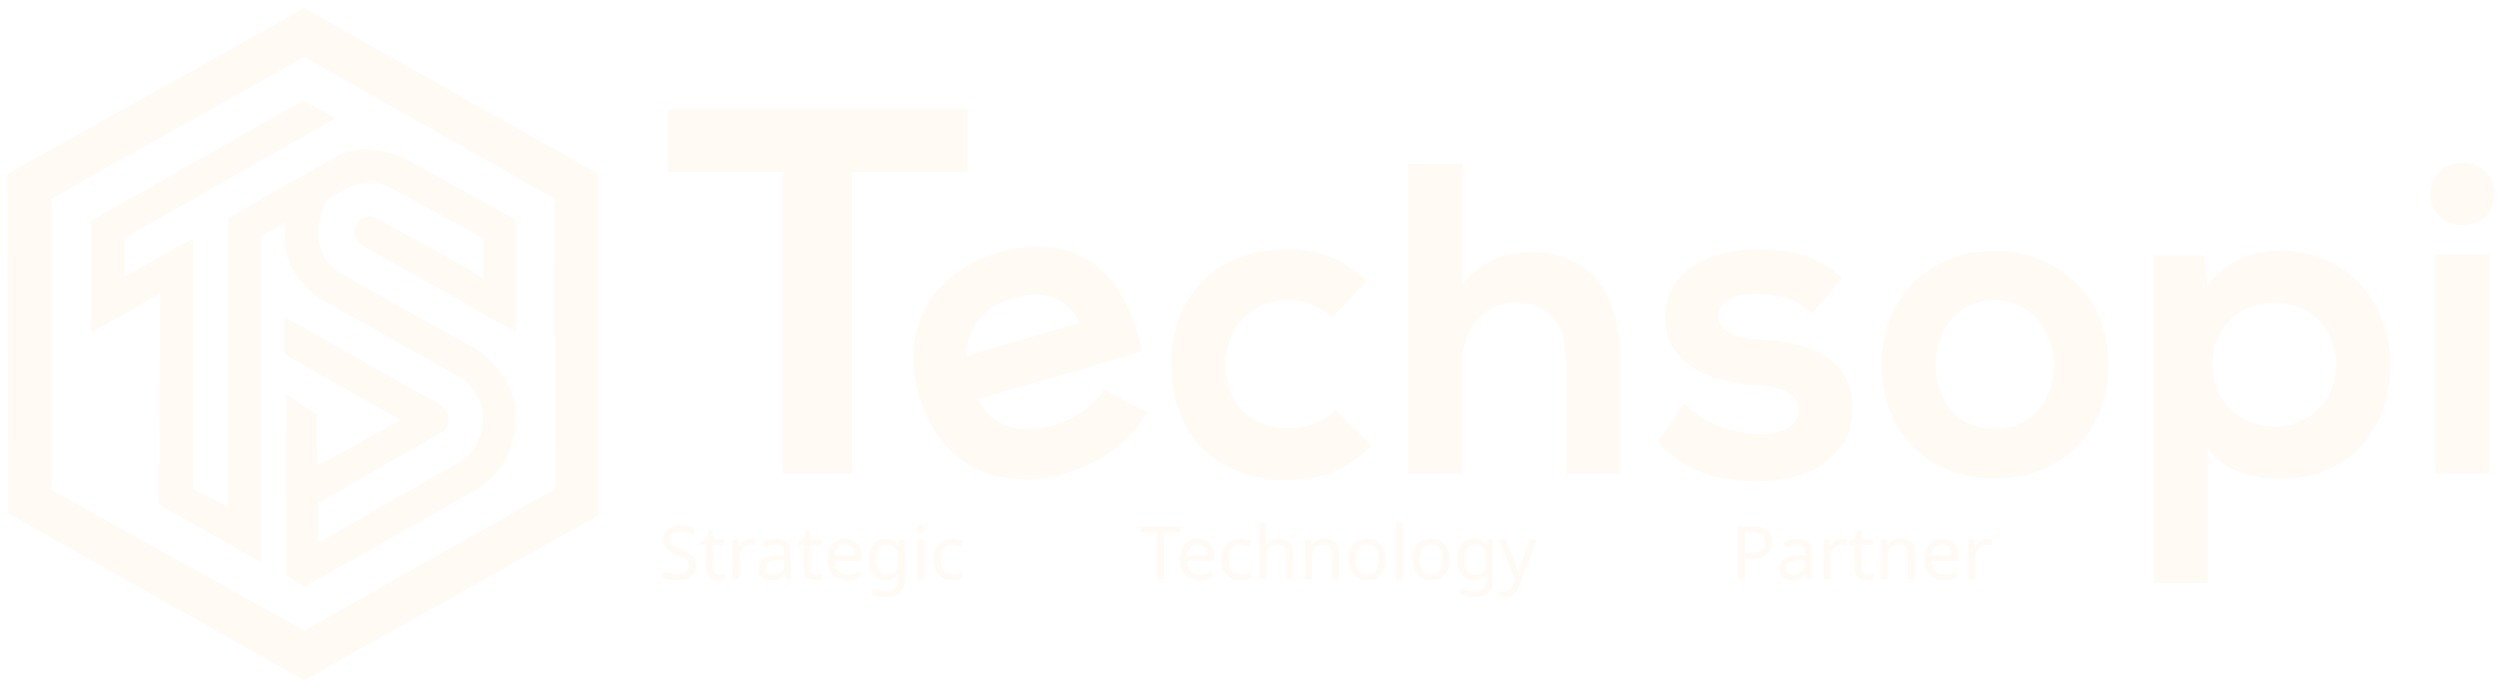
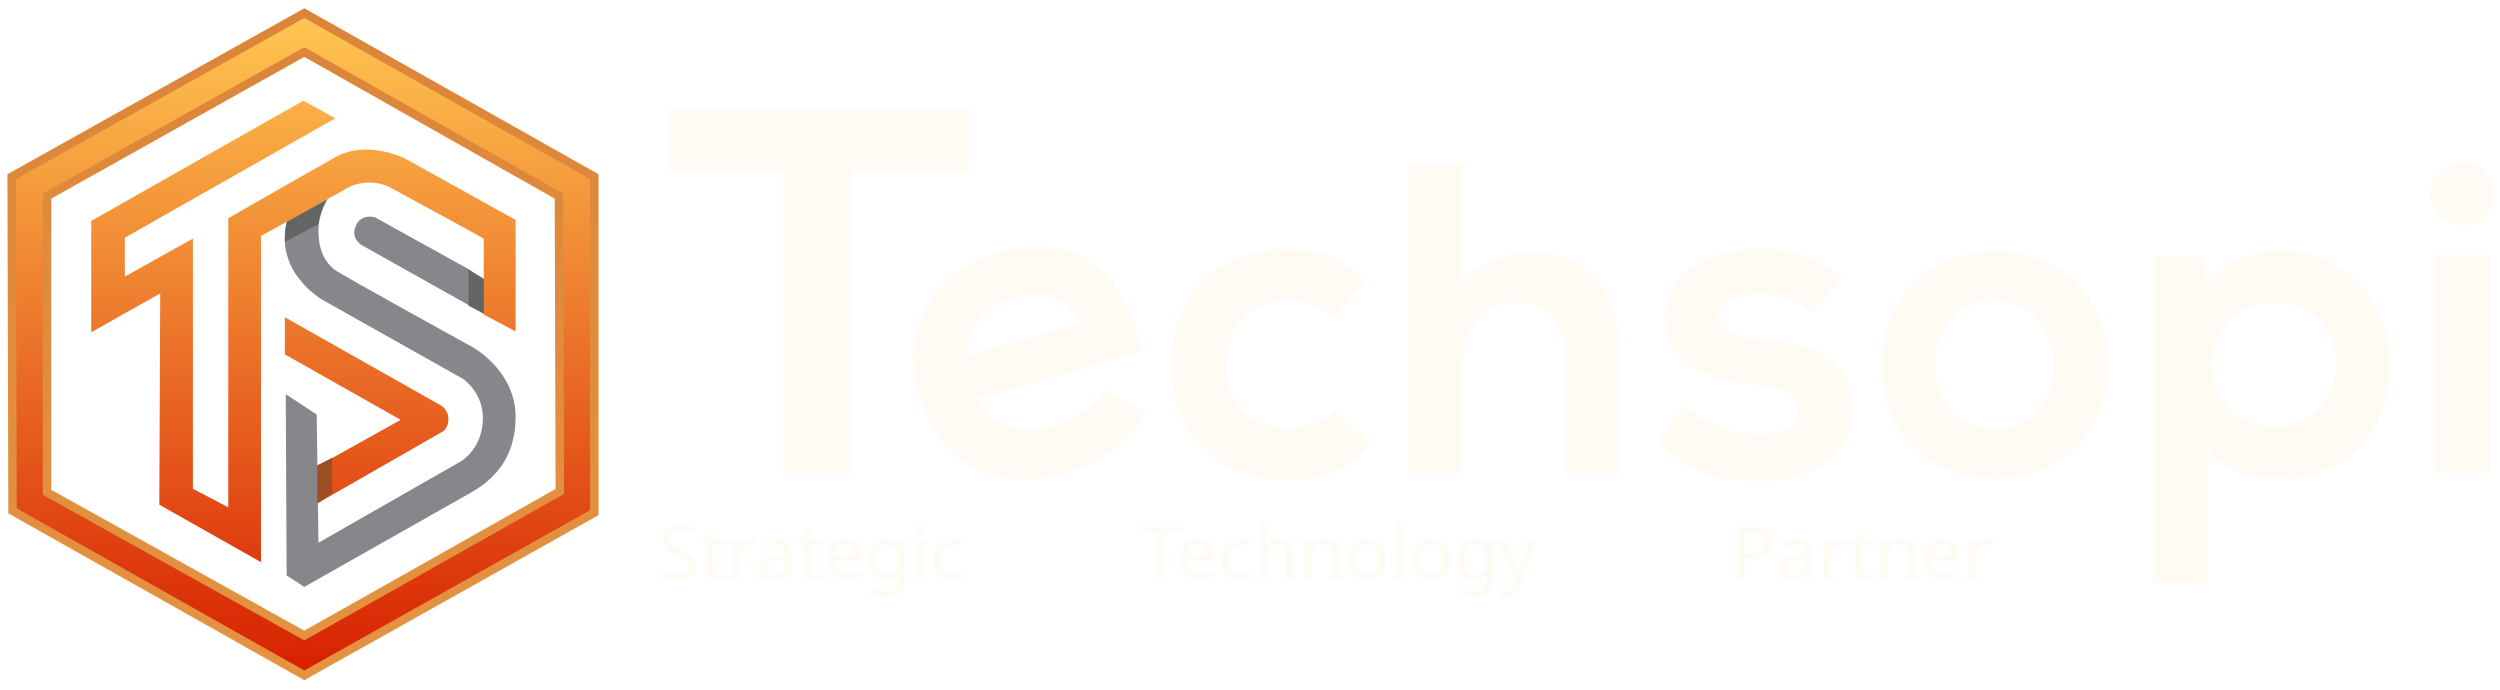
<svg xmlns="http://www.w3.org/2000/svg" width="2364" height="652" viewBox="0 0 2364 652">
  <defs>
    <style>
-       .cls-1, .cls-3 {
-         fill: #fffaf3;
+       .cls-1 {
+         fill: #87878b;
      }

-       .cls-1, .cls-2 {
+       .cls-1, .cls-2, .cls-3, .cls-4, .cls-5, .cls-7 {
        fill-rule: evenodd;
      }

      .cls-2 {
-         fill: none;
-         stroke: #fffaf3;
-         stroke-width: 8px;
+         fill: #646464;
      }

      .cls-3 {
+         fill: url(#linear-gradient);
+       }
+ 
+       .cls-4 {
+         fill: #9d4e25;
+       }
+ 
+       .cls-5 {
+         fill: none;
+         stroke-width: 8px;
+         stroke: url(#linear-gradient-2);
+       }
+ 
+       .cls-6 {
        font-size: 59.272px;
        font-family: "Nexa Book";
        text-transform: uppercase;
      }
+ 
+       .cls-6, .cls-7 {
+         fill: #fffaf3;
+       }
    </style>
+     <linearGradient id="linear-gradient" x1="286.5" y1="638.594" x2="286.5" y2="12.406" gradientUnits="userSpaceOnUse">
+       <stop offset="0" stop-color="#d71f00" />
+       <stop offset="1" stop-color="#ffc752" />
+     </linearGradient>
+     <linearGradient id="linear-gradient-2" x1="286.5" y1="638.594" x2="286.5" y2="12.406" gradientUnits="userSpaceOnUse">
+       <stop offset="0" stop-color="#e49341" />
+       <stop offset="1" stop-color="#dc853a" />
+     </linearGradient>
  </defs>
  <path class="cls-1" d="M313.668,181.286c-0.027.722-12.541,17.392-12.541,36.785s6.758,30.271,15.049,36.785c5.963,4.684,126.18,70.977,129.584,72.734s41.918,24.045,41.8,66.882c-0.111,40.609-22.822,60.219-41.8,71.062s-158.009,89.455-158.009,89.455l-16.72-10.868L270.2,372.735l29.26,19.229,1.672,121.224,134.6-76.915s20.757-11.712,20.9-40.965c0.117-23.978-18.392-36.785-18.392-36.785L304.472,283.281s-44.642-25.7-33.441-72.735C282.6,161.986,313.9,174.91,313.668,181.286ZM444,289L342.929,232.283s-11.839-5.846-6.688-18.392,18.392-8.361,18.392-8.361L444,255v34Z" />
-   <path id="Shape_2_copy" data-name="Shape 2 copy" class="cls-1" d="M301,212s1.463-13.145,8-23c-25.227,13.707-33.815,19.08-38,21-1.541,6.469-1.683,18.732-1.683,18.732Zm142,77,15,8V264l-14.926-9.266Z" />
-   <path class="cls-1" d="M287.751,12.408L561.968,167.073v317.69L287.751,638.592,11.862,483.091,11.026,167.073ZM44.468,185.466L287.751,49.193,528.527,185.466,529.363,464.7,287.751,600.971,44.468,465.534V185.466Zm41.8,23.408v105.34l65.21-36.785-0.836,199.81,96.143,54.341V223.087l78.586-43.474s17.792-13.314,41.8-3.344c38.4,20.766,90.291,49.326,90.291,49.326v71.873l30.1,15.884V208.038L383.894,150.353s-36.126-18.965-66.882-1.673c-33.956,19.092-101.159,57.686-101.159,57.686V479.747L182.412,462.19V225.6l-64.374,35.949V224.759L317.012,111.9l-30.1-16.72ZM269.359,300v35.113L378.878,396.98,300,441v35l119.007-68.151s5.016-3.089,5.016-11.7a14.969,14.969,0,0,0-6.688-12.54Z" />
-   <path id="Shape_1_copy_2" data-name="Shape 1 copy 2" class="cls-1" d="M314,467l-14,9V440l14-7v34Z" />
-   <path id="Shape_1_copy" data-name="Shape 1 copy" class="cls-2" d="M287.751,12.408L561.968,167.073v317.69L287.751,638.592,11.862,483.091,11.026,167.073ZM44.468,185.466L287.751,49.193,528.527,185.466,529.363,464.7,287.751,600.971,44.468,465.534V185.466Z" />
-   <text id="Strategic" class="cls-3" transform="translate(623.016 547.78) scale(1.181)">Strategic</text>
-   <text id="Technology" class="cls-3" transform="translate(1078.017 547.78) scale(1.181)">Technology</text>
-   <text id="Partner" class="cls-3" transform="translate(1637.016 547.78) scale(1.181)">Partner</text>
-   <path id="Techsopi_copy" data-name="Techsopi copy" class="cls-1" d="M740.626,447.78h64.956V162.368H914.826V103.317H631.382v59.051H740.626V447.78Zm522-59.814c-12.55,12.549-28.86,17.15-45.17,17.15-31.79,0-58.56-20.914-58.56-60.232,0-35.972,25.09-61.069,59.39-61.069a62.64,62.64,0,0,1,41.41,16.313l32.21-33.881c-22.59-22.168-45.17-30.534-74.45-30.534-59.82,0-109.59,35.972-109.59,109.171s49.77,109.17,109.59,109.17c30.53,0,55.63-9.2,79.47-32.626Zm69.01-232.98V447.78h51.03V342.374c0-30.953,20.92-56.467,51.03-56.467,27.19,0,46.85,15.894,46.85,53.539V447.78h51.03V339.028c0-60.65-25.93-100.387-84.49-100.387-23.43,0-46.01,7.111-64.42,30.953V154.986h-51.03ZM1741.97,262.9c-23.84-20.914-48.1-27.188-80.31-27.188-37.65,0-87,16.731-87,64.415,0,46.847,46.43,61.068,85.33,64,29.28,1.673,40.99,9.621,40.99,23.842,0,15.058-17.99,23-37.23,22.587-23-.418-51.45-8.365-71.11-28.861l-25.09,36.39c30.11,31.371,62.74,36.809,95.36,36.809,58.98,0,88.68-31.371,88.68-67.761,0-54.8-49.36-63.579-88.26-66.088-26.35-1.673-38.48-9.2-38.48-22.587,0-12.967,13.39-20.5,37.65-20.5,19.66,0,36.39,4.6,51.03,18.4Zm143.88-25.515c-65.67,0-106.66,48.521-106.66,107.5,0,59.395,40.16,107.5,107.08,107.5s107.5-48.1,107.5-107.5C1993.77,285.907,1951.52,237.386,1885.85,237.386Zm0.42,46.429c34.3,0,56.05,30.116,56.05,61.069,0,31.37-18.82,60.65-56.05,60.65s-56.05-29.28-56.05-60.65C1830.22,313.931,1849.46,283.815,1886.27,283.815Zm264.35,119.627c-34.72,0-58.56-26.351-58.56-58.558s21.75-58.559,58.56-58.559,58.56,26.351,58.56,58.559S2185.34,403.442,2150.62,403.442ZM2087.46,551.31V423.52c14.64,22.587,46.85,29.279,68.6,29.279,66.08,0,104.15-47.683,104.15-107.915,0-60.651-42.25-107.916-105.83-107.916-23.42,0-51.03,10.039-66.92,33.044l-3.35-28.443h-47.68V551.31h51.03ZM2353.9,240.733V447.78h-51.03V240.733h51.03Zm-55.63-57.3c0-39.2,60.23-39.2,60.23,0S2298.27,222.625,2298.27,183.429ZM1079.53,332.2c-16.24-83.72-69.58-112.549-135.816-93.144-64.224,18.817-92.466,74.165-74.824,134.375,18.582,63.422,71.472,93.691,139.71,73.7,30.11-8.821,61.17-29.254,75.69-57.046l-40.37-21.734c-7.82,14.934-29.51,28.7-47.571,33.989-34.521,10.114-60.97-1.315-71.355-24.859Zm-165.612,4.5c-0.3-27.807,17.611-47,44.1-54.765,28.1-8.232,51.929-1.268,62.669,23.481Z" />
+   <path id="Shape_2_copy" data-name="Shape 2 copy" class="cls-2" d="M301,212s1.463-13.145,8-23c-25.227,13.707-33.815,19.08-38,21-1.541,6.469-1.683,18.732-1.683,18.732Zm142,77,15,8V264l-14.926-9.266Z" />
+   <path class="cls-3" d="M287.751,12.408L561.968,167.073v317.69L287.751,638.592,11.862,483.091,11.026,167.073ZM44.468,185.466L287.751,49.193,528.527,185.466,529.363,464.7,287.751,600.971,44.468,465.534V185.466Zm41.8,23.408v105.34l65.21-36.785-0.836,199.81,96.143,54.341V223.087l78.586-43.474s17.792-13.314,41.8-3.344c38.4,20.766,90.291,49.326,90.291,49.326v71.873l30.1,15.884V208.038L383.894,150.353s-36.126-18.965-66.882-1.673c-33.956,19.092-101.159,57.686-101.159,57.686V479.747L182.412,462.19V225.6l-64.374,35.949V224.759L317.012,111.9l-30.1-16.72ZM269.359,300v35.113L378.878,396.98,300,441v35l119.007-68.151s5.016-3.089,5.016-11.7a14.969,14.969,0,0,0-6.688-12.54Z" />
+   <path id="Shape_1_copy_2" data-name="Shape 1 copy 2" class="cls-4" d="M314,467l-14,9V440l14-7v34Z" />
+   <path id="Shape_1_copy" data-name="Shape 1 copy" class="cls-5" d="M287.751,12.408L561.968,167.073v317.69L287.751,638.592,11.862,483.091,11.026,167.073ZM44.468,185.466L287.751,49.193,528.527,185.466,529.363,464.7,287.751,600.971,44.468,465.534V185.466Z" />
+   <text id="Strategic" class="cls-6" transform="translate(623.016 547.78) scale(1.181)">Strategic</text>
+   <text id="Technology" class="cls-6" transform="translate(1078.017 547.78) scale(1.181)">Technology</text>
+   <text id="Partner" class="cls-6" transform="translate(1637.016 547.78) scale(1.181)">Partner</text>
+   <path id="Techsopi_copy" data-name="Techsopi copy" class="cls-7" d="M740.626,447.78h64.956V162.368H914.826V103.317H631.382v59.051H740.626V447.78Zm522-59.814c-12.55,12.549-28.86,17.15-45.17,17.15-31.79,0-58.56-20.914-58.56-60.232,0-35.972,25.09-61.069,59.39-61.069a62.64,62.64,0,0,1,41.41,16.313l32.21-33.881c-22.59-22.168-45.17-30.534-74.45-30.534-59.82,0-109.59,35.972-109.59,109.171s49.77,109.17,109.59,109.17c30.53,0,55.63-9.2,79.47-32.626Zm69.01-232.98V447.78h51.03V342.374c0-30.953,20.92-56.467,51.03-56.467,27.19,0,46.85,15.894,46.85,53.539V447.78h51.03V339.028c0-60.65-25.93-100.387-84.49-100.387-23.43,0-46.01,7.111-64.42,30.953V154.986h-51.03ZM1741.97,262.9c-23.84-20.914-48.1-27.188-80.31-27.188-37.65,0-87,16.731-87,64.415,0,46.847,46.43,61.068,85.33,64,29.28,1.673,40.99,9.621,40.99,23.842,0,15.058-17.99,23-37.23,22.587-23-.418-51.45-8.365-71.11-28.861l-25.09,36.39c30.11,31.371,62.74,36.809,95.36,36.809,58.98,0,88.68-31.371,88.68-67.761,0-54.8-49.36-63.579-88.26-66.088-26.35-1.673-38.48-9.2-38.48-22.587,0-12.967,13.39-20.5,37.65-20.5,19.66,0,36.39,4.6,51.03,18.4Zm143.88-25.515c-65.67,0-106.66,48.521-106.66,107.5,0,59.395,40.16,107.5,107.08,107.5s107.5-48.1,107.5-107.5C1993.77,285.907,1951.52,237.386,1885.85,237.386Zm0.42,46.429c34.3,0,56.05,30.116,56.05,61.069,0,31.37-18.82,60.65-56.05,60.65s-56.05-29.28-56.05-60.65C1830.22,313.931,1849.46,283.815,1886.27,283.815Zm264.35,119.627c-34.72,0-58.56-26.351-58.56-58.558s21.75-58.559,58.56-58.559,58.56,26.351,58.56,58.559S2185.34,403.442,2150.62,403.442ZM2087.46,551.31V423.52c14.64,22.587,46.85,29.279,68.6,29.279,66.08,0,104.15-47.683,104.15-107.915,0-60.651-42.25-107.916-105.83-107.916-23.42,0-51.03,10.039-66.92,33.044l-3.35-28.443h-47.68V551.31h51.03ZM2353.9,240.733V447.78h-51.03V240.733h51.03Zm-55.63-57.3c0-39.2,60.23-39.2,60.23,0S2298.27,222.625,2298.27,183.429ZM1079.53,332.2c-16.24-83.72-69.58-112.549-135.816-93.144-64.224,18.817-92.466,74.165-74.824,134.375,18.582,63.422,71.472,93.691,139.71,73.7,30.11-8.821,61.17-29.254,75.69-57.046l-40.37-21.734c-7.82,14.934-29.51,28.7-47.571,33.989-34.521,10.114-60.97-1.315-71.355-24.859Zm-165.612,4.5c-0.3-27.807,17.611-47,44.1-54.765,28.1-8.232,51.929-1.268,62.669,23.481Z" />
</svg>
